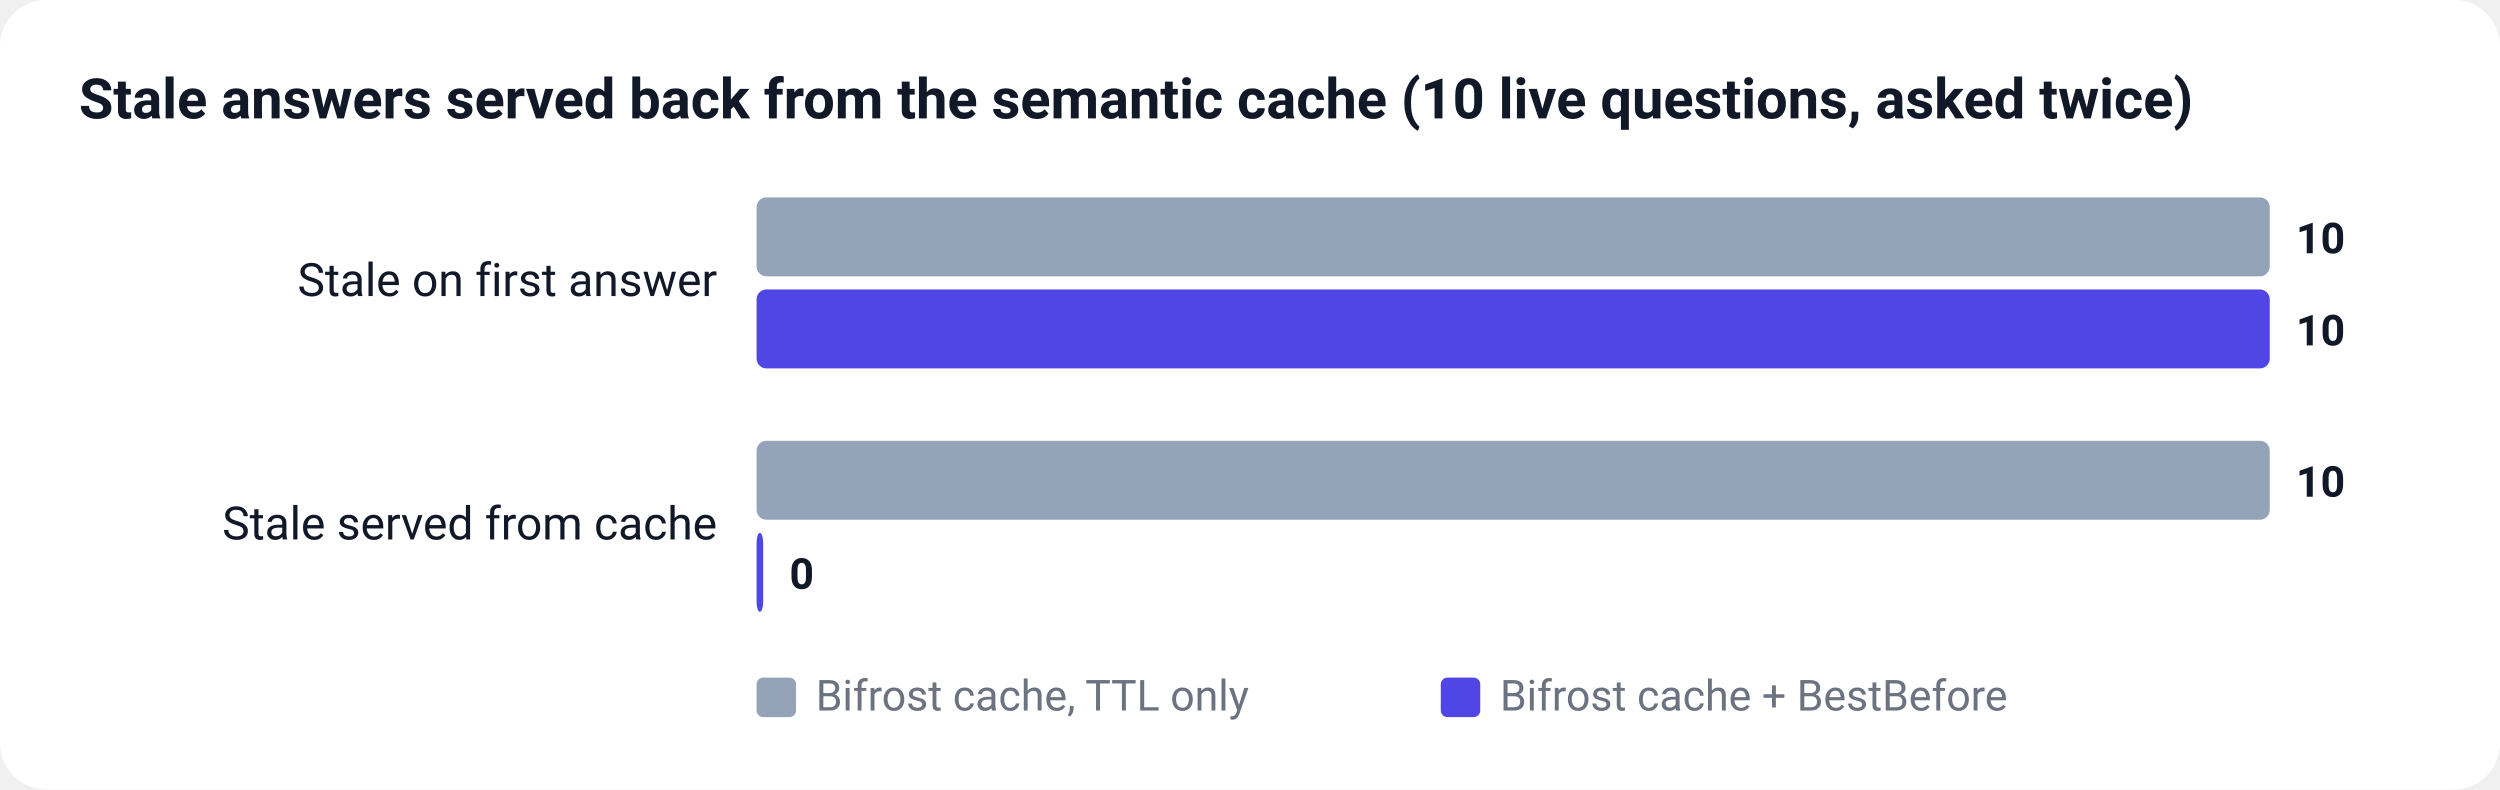
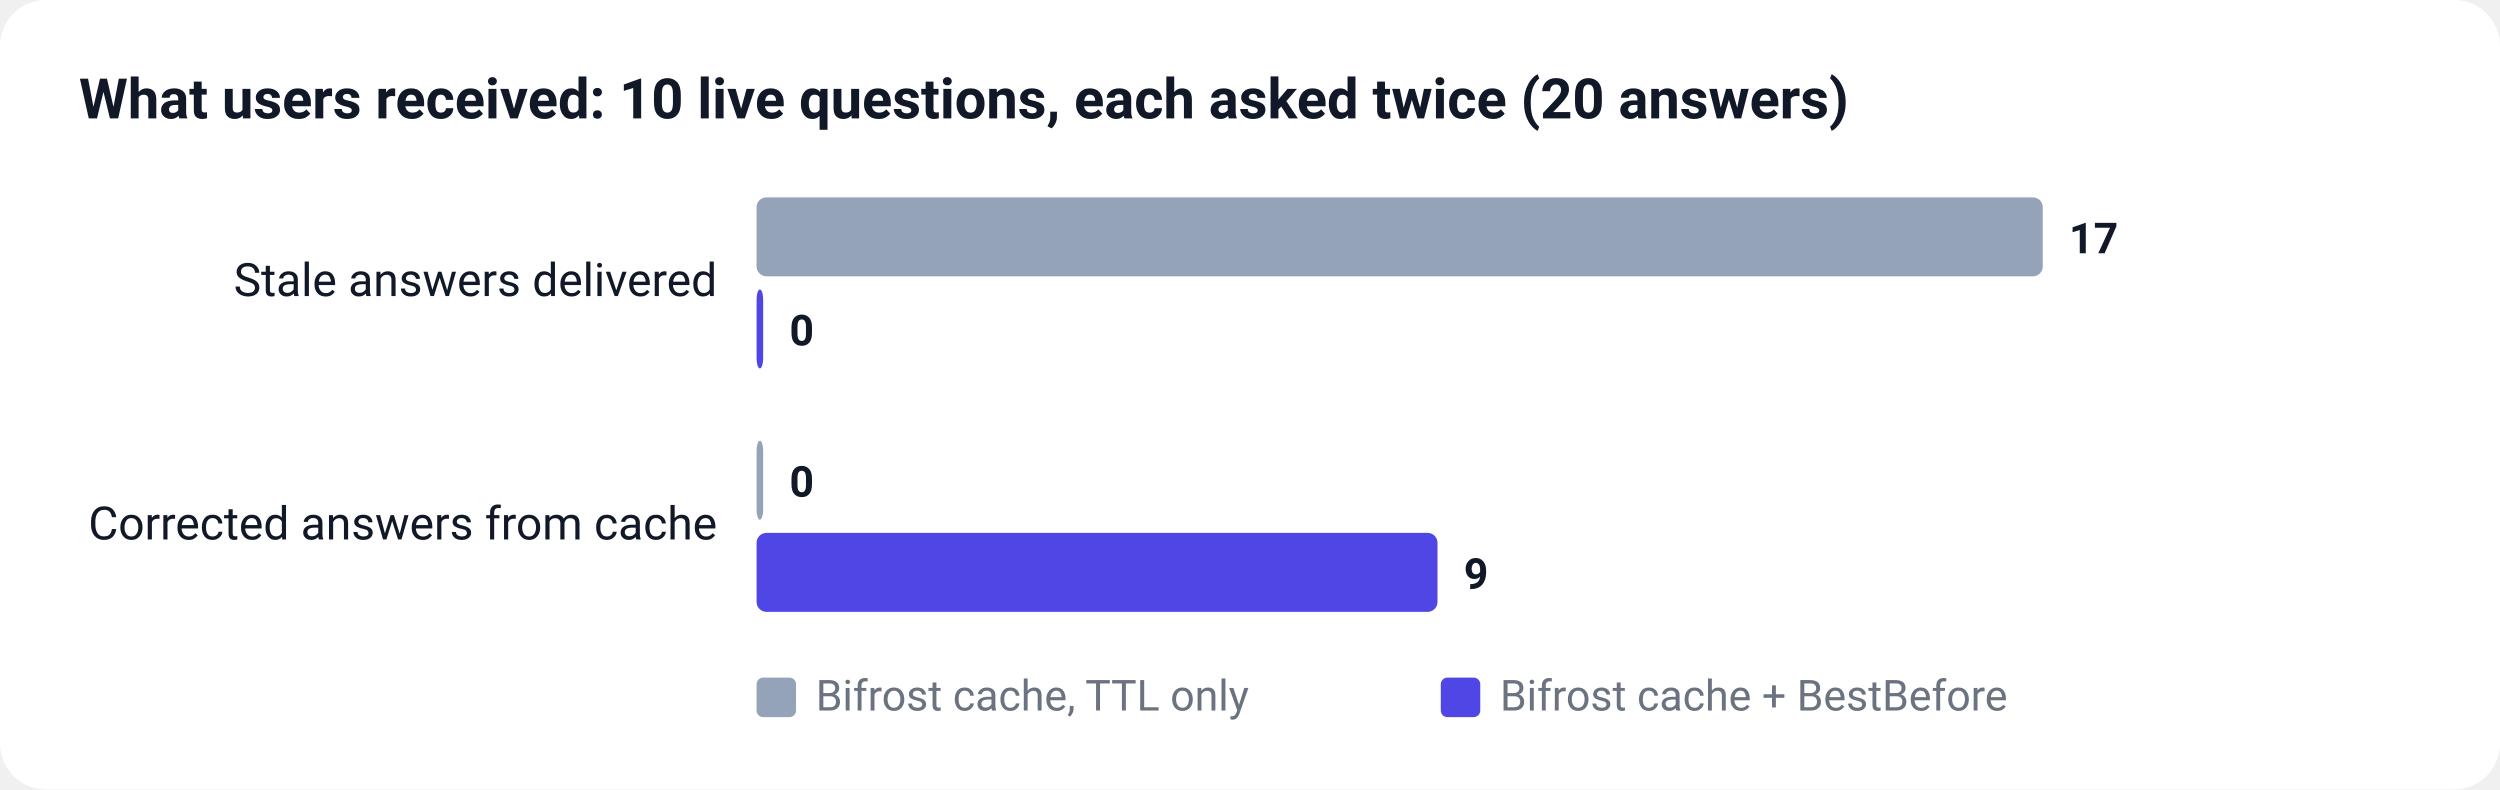
- <svg xmlns="http://www.w3.org/2000/svg" width="760" height="240" viewBox="0 0 760 240" font-family="system-ui,-apple-system,Segoe UI,Roboto,sans-serif" role="img" aria-label="Stale answers served back from the semantic cache (10 live questions, asked twice)">
+ <svg xmlns="http://www.w3.org/2000/svg" width="760" height="240" viewBox="0 0 760 240" font-family="system-ui,-apple-system,Segoe UI,Roboto,sans-serif" role="img" aria-label="What users received: 10 live questions, each asked twice (20 answers)">
  <rect width="760" height="240" rx="14" fill="#ffffff" />
-   <text x="24" y="36" font-size="17" font-weight="700" fill="#111827">Stale answers served back from the semantic cache (10 live questions, asked twice)</text>
-   <text x="218" y="90" font-size="14" text-anchor="end" fill="#111827">Stale on first answer</text>
-   <rect x="230" y="60" width="460.0" height="24" rx="3" fill="#94a3b8" />
-   <text x="698.0" y="77" font-size="13" font-weight="700" fill="#111827">10</text>
-   <rect x="230" y="88" width="460.0" height="24" rx="3" fill="#4f46e5" />
-   <text x="698.0" y="105" font-size="13" font-weight="700" fill="#111827">10</text>
-   <text x="218" y="164" font-size="14" text-anchor="end" fill="#111827">Stale served from cache</text>
-   <rect x="230" y="134" width="460.0" height="24" rx="3" fill="#94a3b8" />
-   <text x="698.0" y="151" font-size="13" font-weight="700" fill="#111827">10</text>
-   <rect x="230" y="162" width="2.0" height="24" rx="3" fill="#4f46e5" />
-   <text x="240.0" y="179" font-size="13" font-weight="700" fill="#111827">0</text>
+   <text x="24" y="36" font-size="17" font-weight="700" fill="#111827">What users received: 10 live questions, each asked twice (20 answers)</text>
+   <text x="218" y="90" font-size="14" text-anchor="end" fill="#111827">Stale answers delivered</text>
+   <rect x="230" y="60" width="391.0" height="24" rx="3" fill="#94a3b8" />
+   <text x="629.0" y="77" font-size="13" font-weight="700" fill="#111827">17</text>
+   <rect x="230" y="88" width="2.0" height="24" rx="3" fill="#4f46e5" />
+   <text x="240.0" y="105" font-size="13" font-weight="700" fill="#111827">0</text>
+   <text x="218" y="164" font-size="14" text-anchor="end" fill="#111827">Corrected answers from cache</text>
+   <rect x="230" y="134" width="2.0" height="24" rx="3" fill="#94a3b8" />
+   <text x="240.0" y="151" font-size="13" font-weight="700" fill="#111827">0</text>
+   <rect x="230" y="162" width="207.0" height="24" rx="3" fill="#4f46e5" />
+   <text x="445.0" y="179" font-size="13" font-weight="700" fill="#111827">9</text>
  <rect x="230" y="206" width="12" height="12" rx="2" fill="#94a3b8" />
  <text x="248" y="216" font-size="13" fill="#6b7280">Bifrost cache, TTL only</text>
  <rect x="438" y="206" width="12" height="12" rx="2" fill="#4f46e5" />
  <text x="456" y="216" font-size="13" fill="#6b7280">Bifrost cache + BestBefore</text>
</svg>
